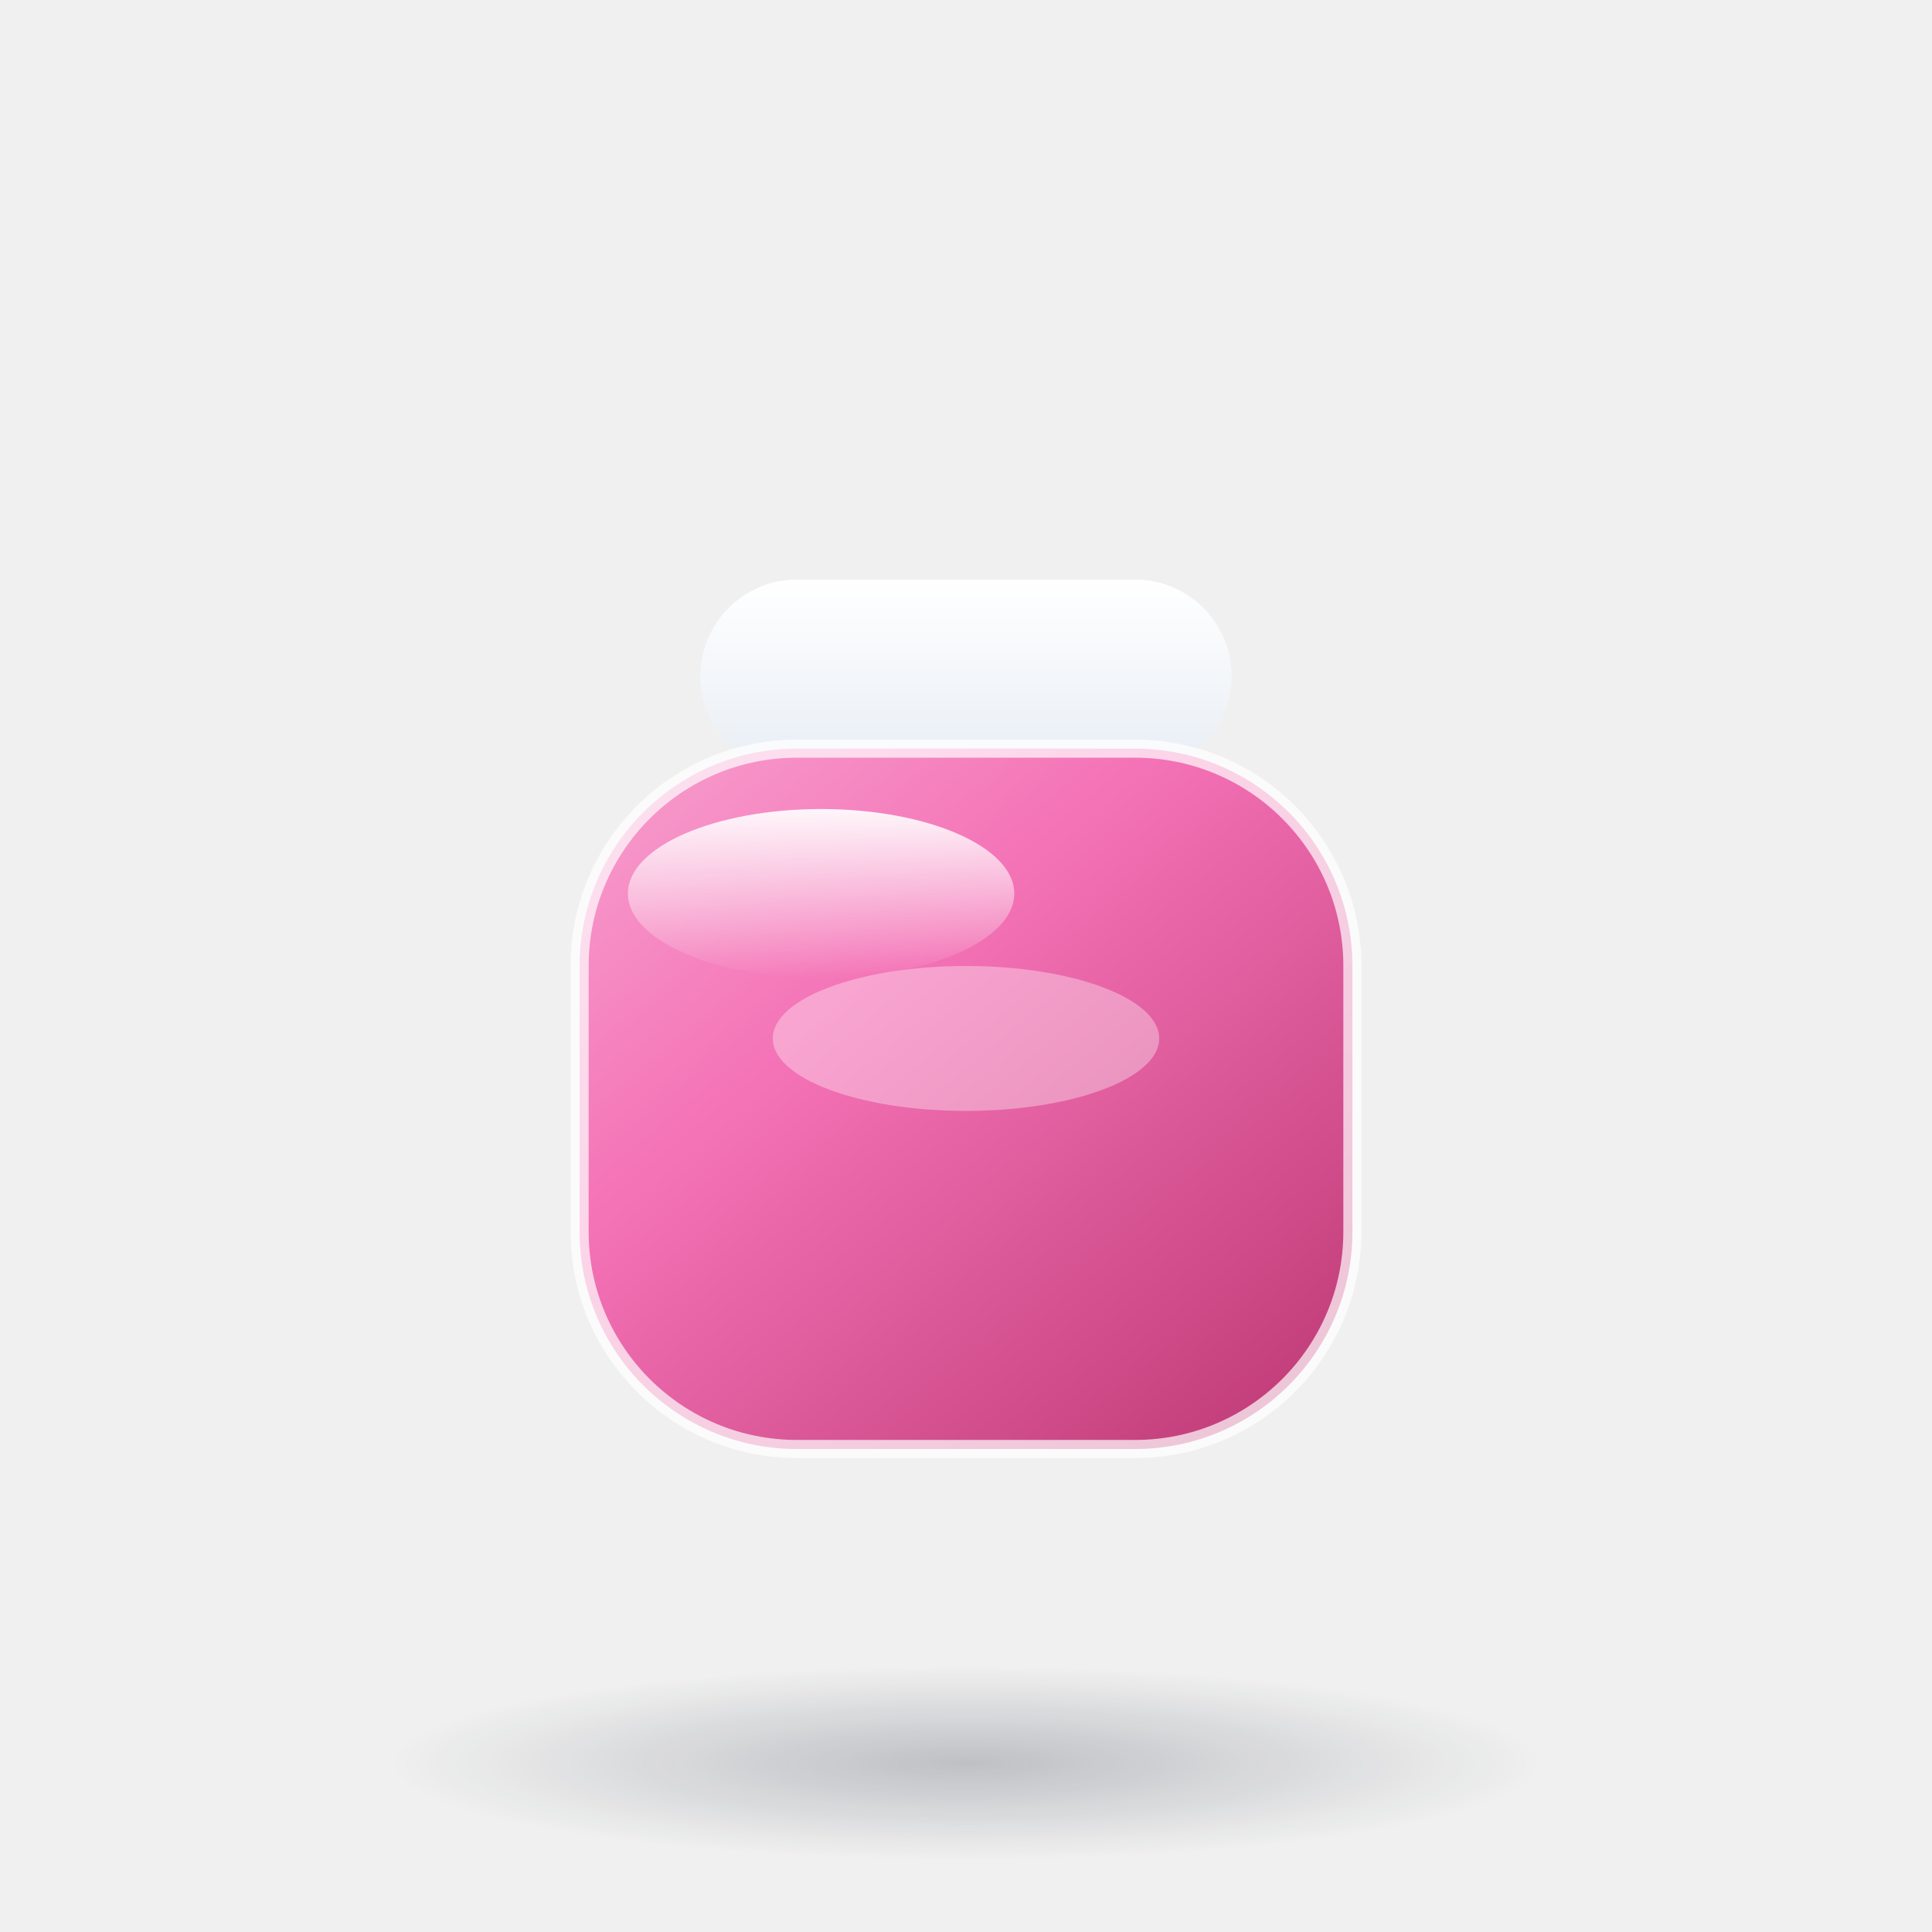
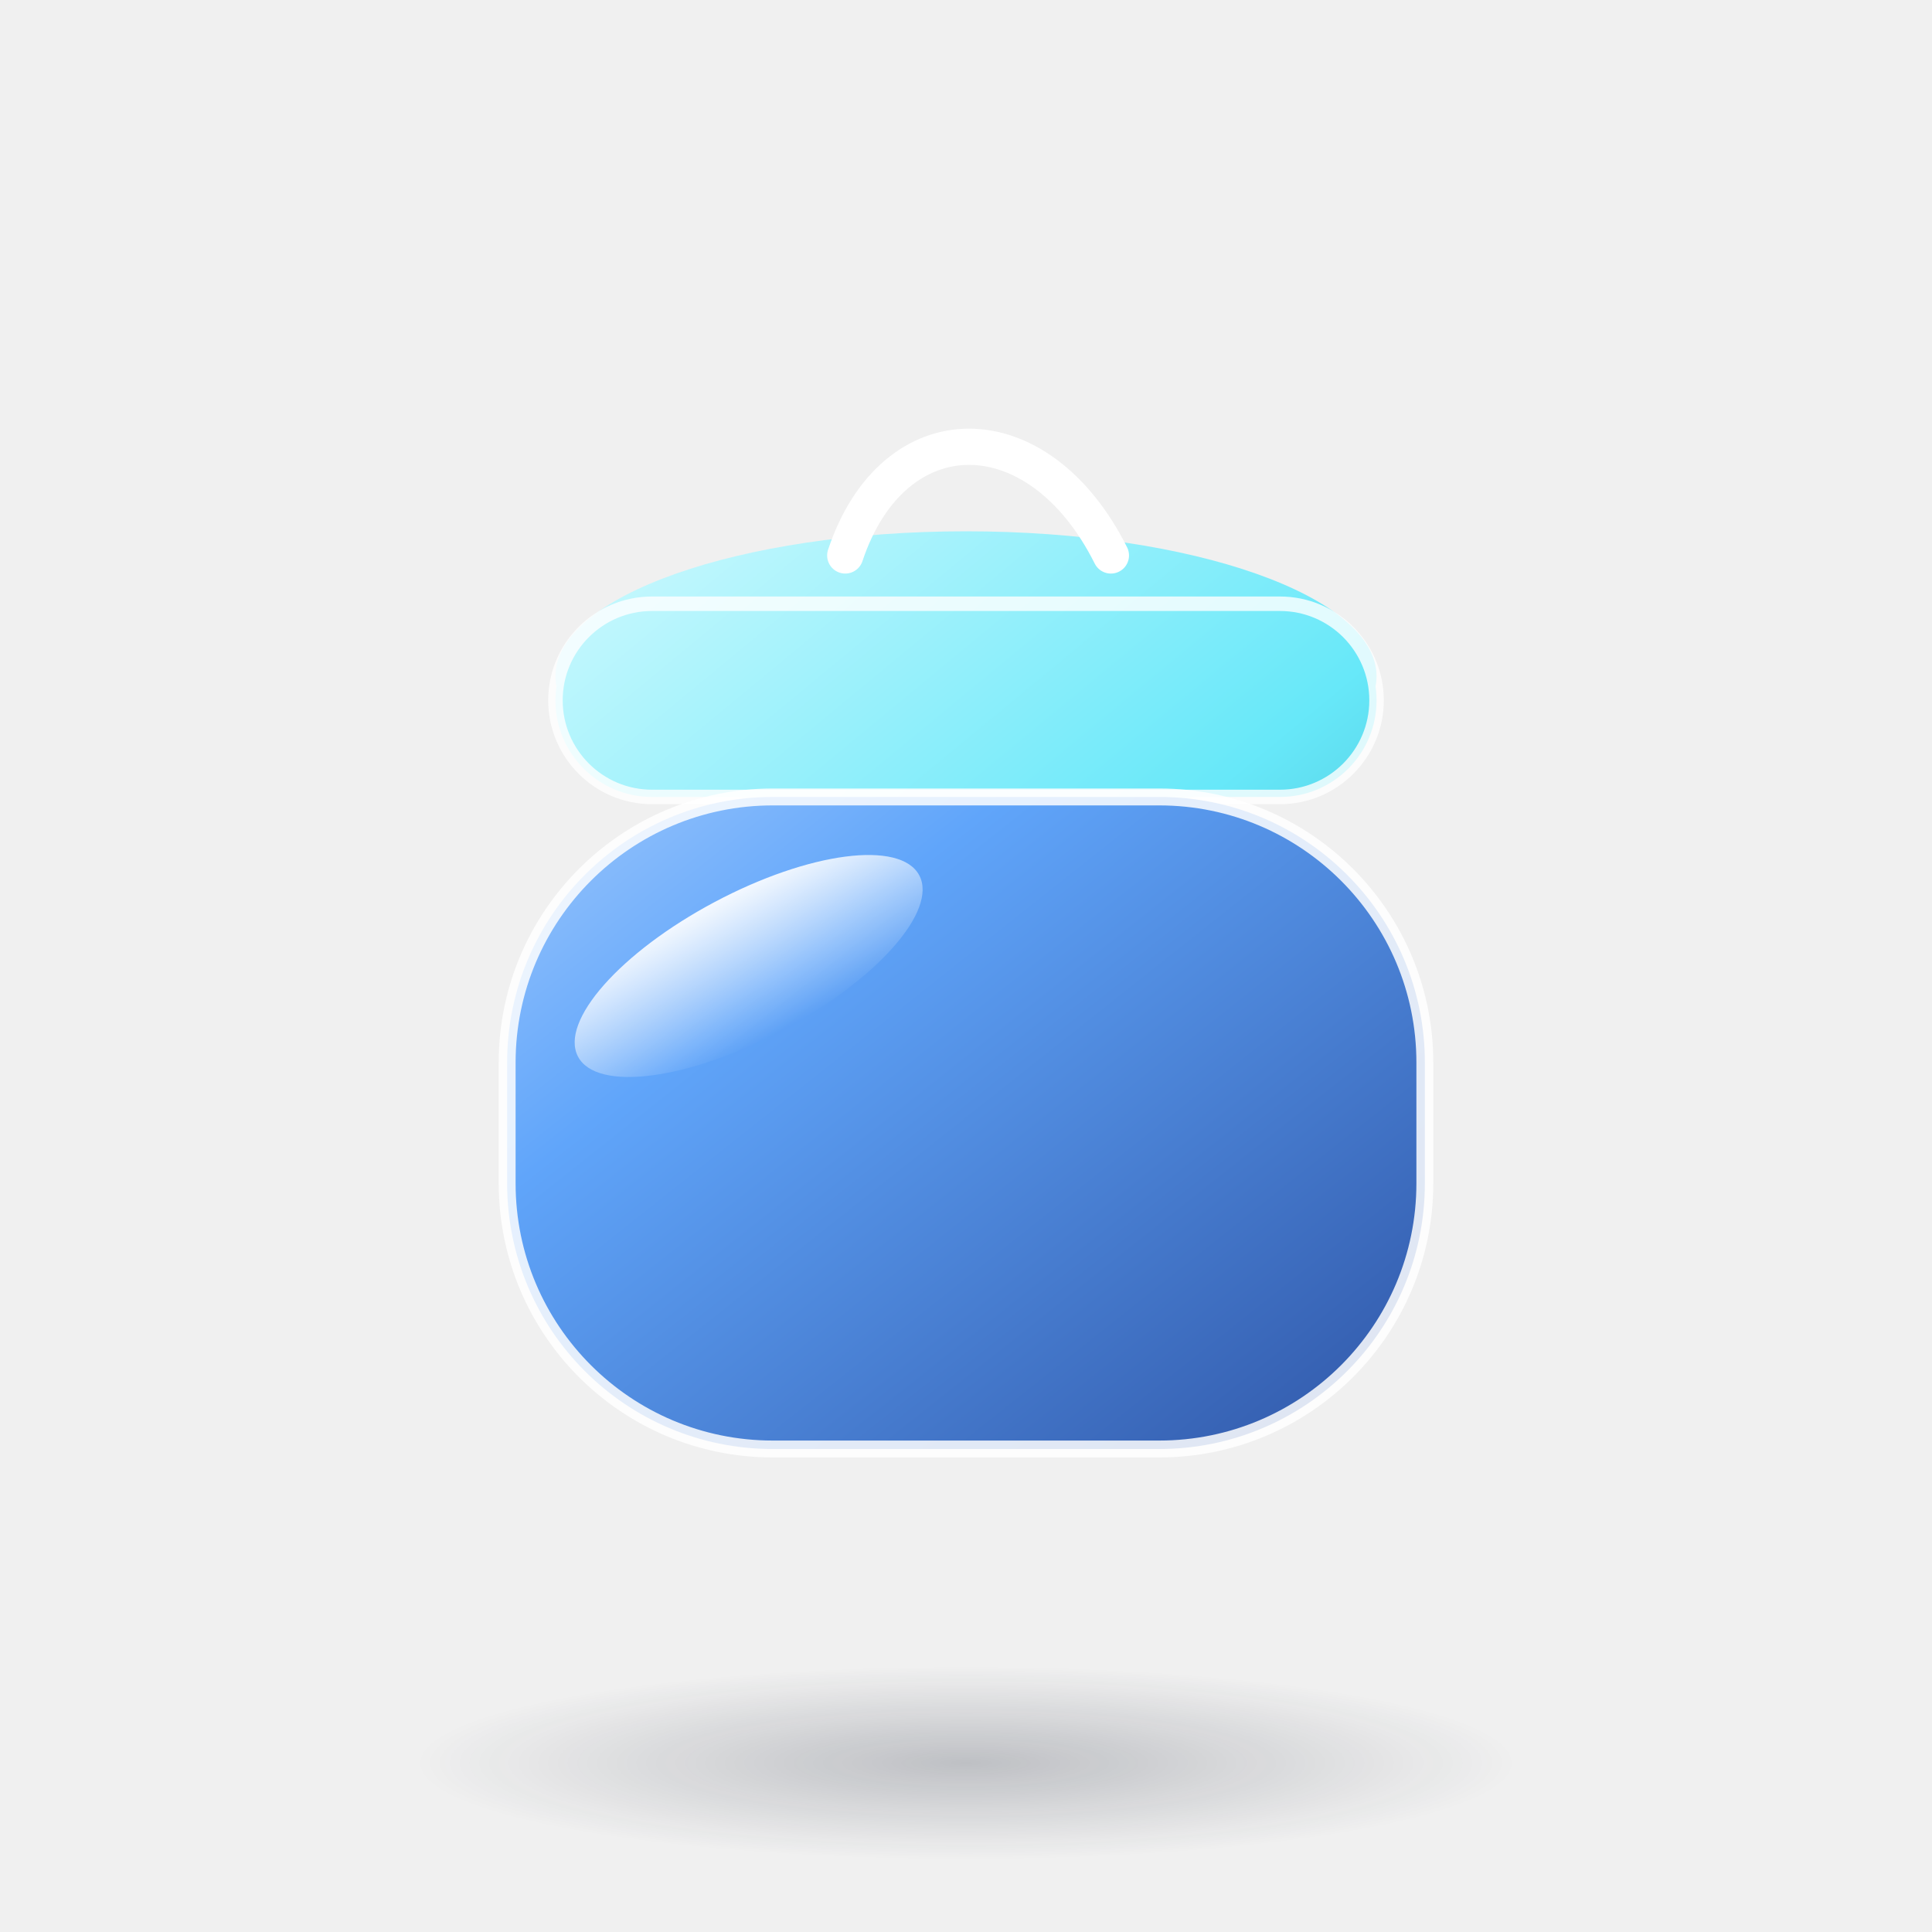
<svg xmlns="http://www.w3.org/2000/svg" viewBox="0 0 160 160" fill="none">
  <defs>
-     <linearGradient id="c" x1="28" y1="18" x2="132" y2="142" gradientUnits="userSpaceOnUse">
-       <stop stop-color="#FCE7F3" />
-       <stop offset=".48" stop-color="#F472B6" />
-       <stop offset="1" stop-color="#9D174D" />
+     <linearGradient id="g" x1="36" y1="24" x2="128" y2="140" gradientUnits="userSpaceOnUse">
+       <stop stop-color="#EFF6FF" />
+       <stop offset=".42" stop-color="#60A5FA" />
+       <stop offset="1" stop-color="#1E3A8A" />
    </linearGradient>
-     <linearGradient id="b" x1="0" y1="0" x2="0" y2="1">
+     <linearGradient id="a" x1="44" y1="28" x2="130" y2="132" gradientUnits="userSpaceOnUse">
+       <stop stop-color="#ECFEFF" />
+       <stop offset=".48" stop-color="#67E8F9" />
+       <stop offset="1" stop-color="#0E7490" />
+     </linearGradient>
+     <linearGradient id="w" x1="0" y1="0" x2="0" y2="1">
+       <stop stop-color="#fff" />
+       <stop offset="1" stop-color="#E8EEF5" />
+     </linearGradient>
+     <linearGradient id="h" x1="0" y1="0" x2="0" y2="1">
      <stop stop-color="#fff" stop-opacity=".92" />
      <stop offset="1" stop-color="#fff" stop-opacity="0" />
    </linearGradient>
    <radialGradient id="s" cx="50%" cy="50%" r="50%">
-       <stop stop-color="#0f172a" stop-opacity=".22" />
-       <stop offset="1" stop-color="#0f172a" stop-opacity="0" />
+       <stop stop-color="#0F172A" stop-opacity=".22" />
+       <stop offset="1" stop-color="#0F172A" stop-opacity="0" />
    </radialGradient>
-     <linearGradient id="w" x1="0" y1="0" x2="0" y2="1">
-       <stop stop-color="#fff" />
-       <stop offset="1" stop-color="#e8eef5" />
-     </linearGradient>
  </defs>
-   <ellipse cx="80" cy="146" rx="48" ry="8" fill="url(#s)" />
-   <rect x="58" y="48" width="44" height="16" rx="8" fill="url(#w)" />
-   <rect x="48" y="62" width="64" height="58" rx="18" fill="url(#c)" stroke="#fff" stroke-opacity=".7" stroke-width="1.5" />
-   <ellipse cx="80" cy="86" rx="16" ry="6" fill="#fff" fill-opacity=".35" />
-   <ellipse cx="68" cy="74" rx="16" ry="7" fill="url(#b)" />
+   <ellipse cx="80" cy="146" rx="46" ry="8" fill="url(#s)" />
+   <ellipse cx="80" cy="56" rx="34" ry="12" fill="url(#a)" />
+   <rect x="46" y="50" width="68" height="16" rx="8" fill="url(#a)" stroke="#fff" stroke-opacity=".8" stroke-width="1.2" />
+   <path d="M70 46c4-12 16-12 22 0" fill="none" stroke="#fff" stroke-width="3" stroke-linecap="round" />
+   <rect x="42" y="66" width="76" height="54" rx="22" fill="url(#g)" stroke="#fff" stroke-opacity=".84" stroke-width="1.4" />
+   <ellipse cx="62" cy="80" rx="16" ry="6" fill="url(#h)" transform="rotate(-28 62 80)" />
</svg>
